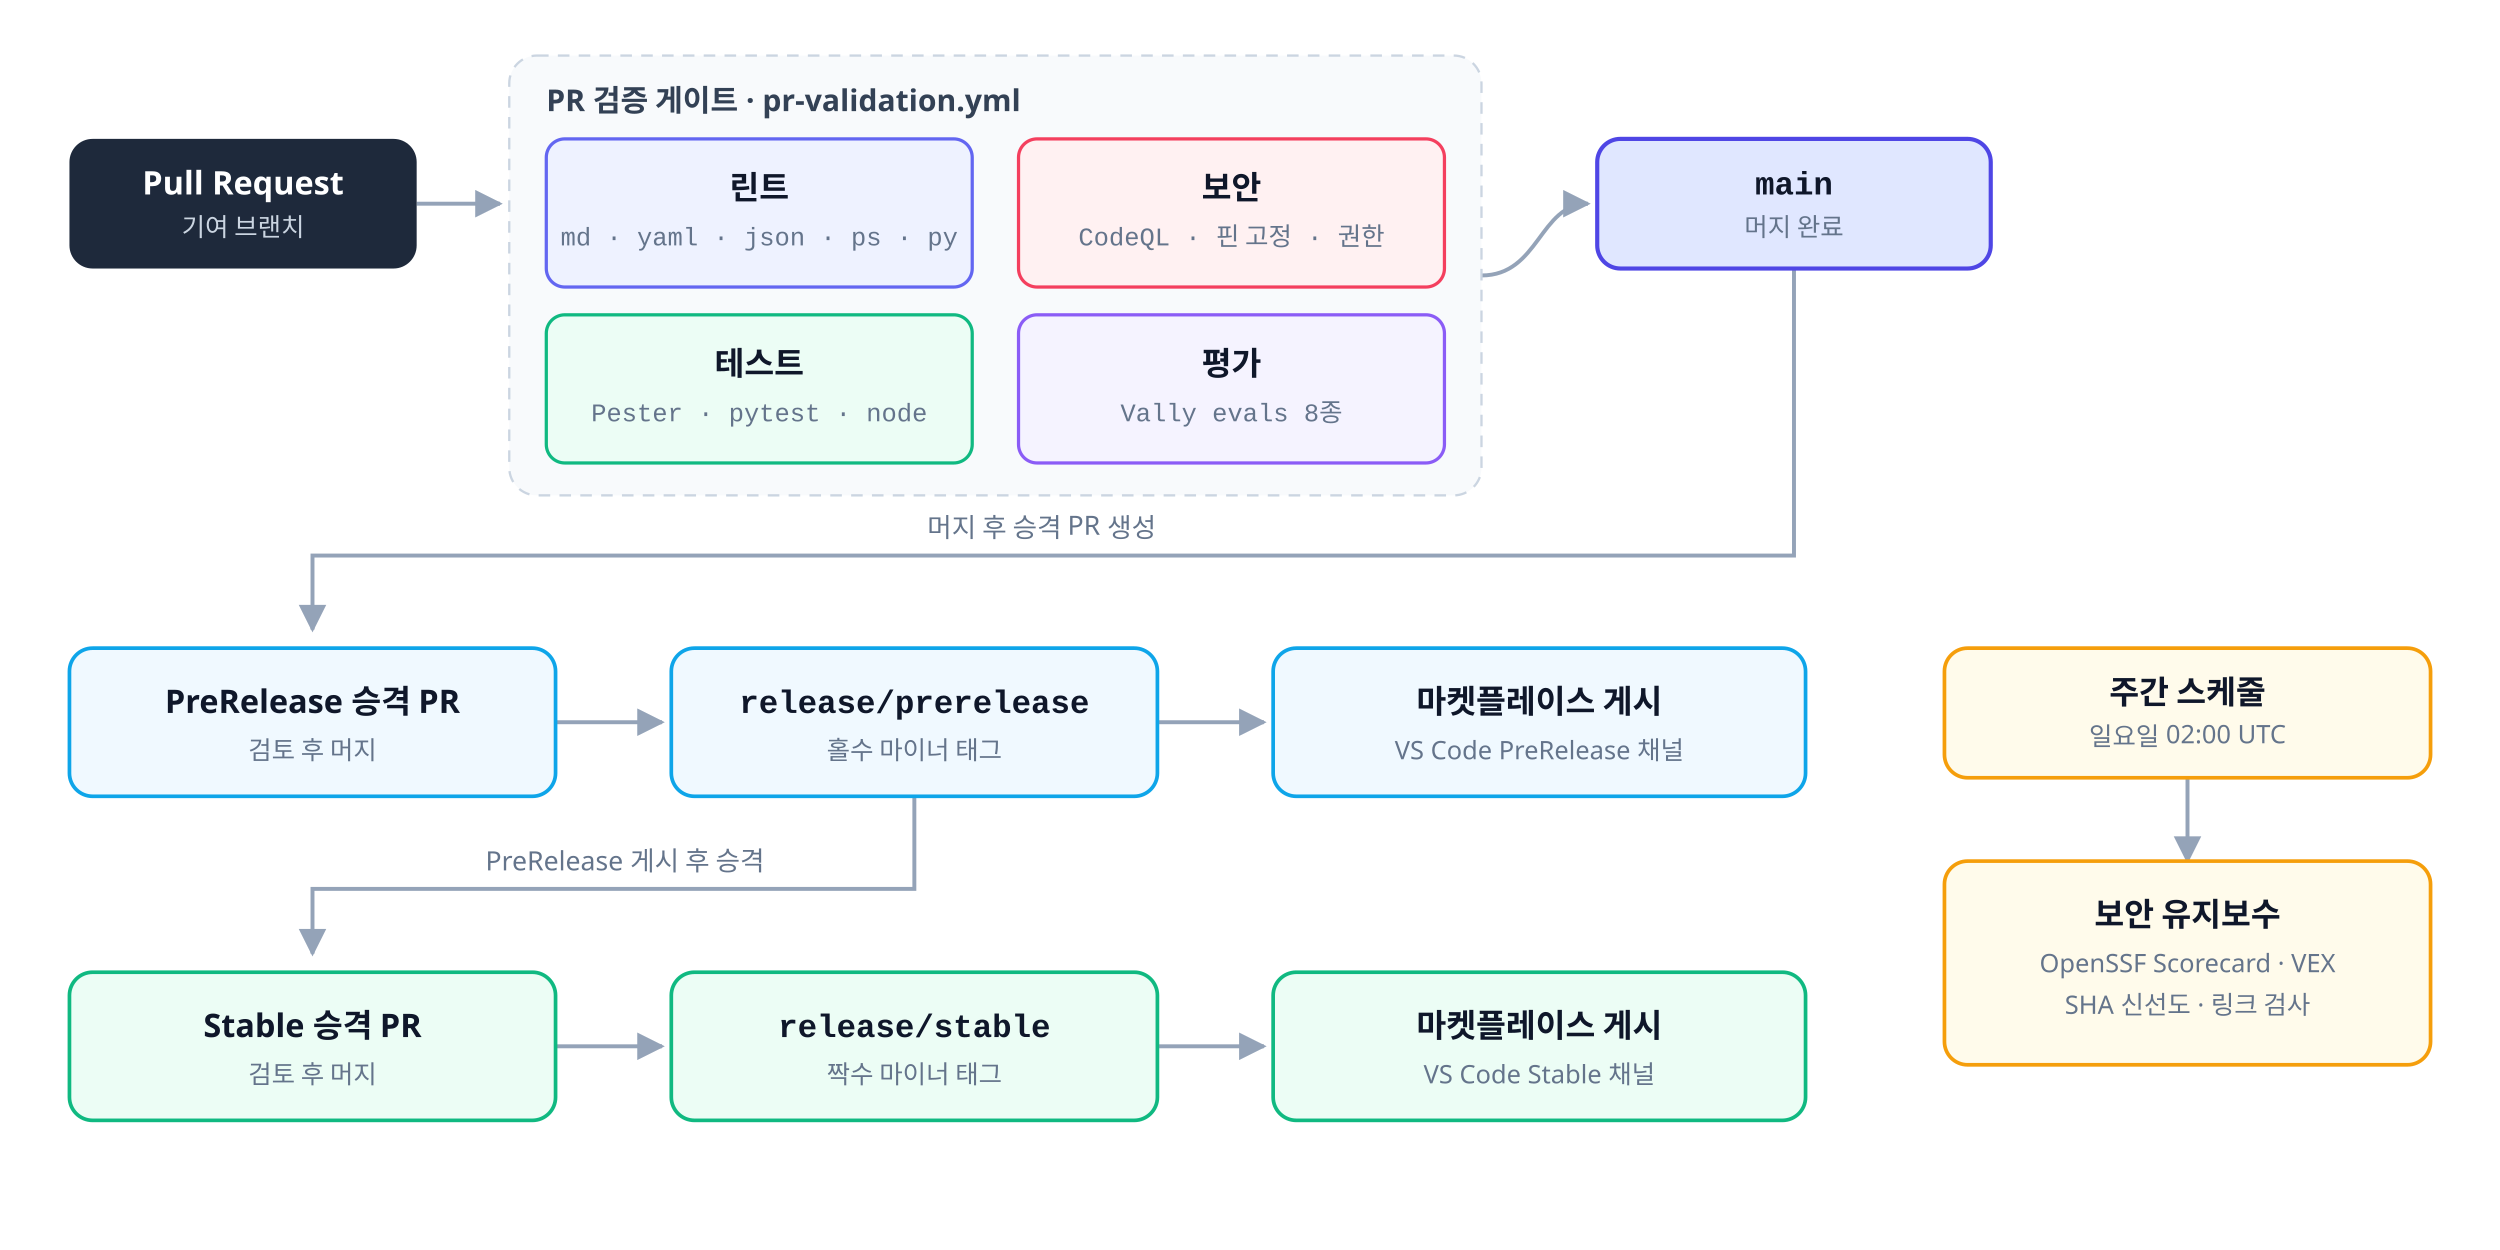
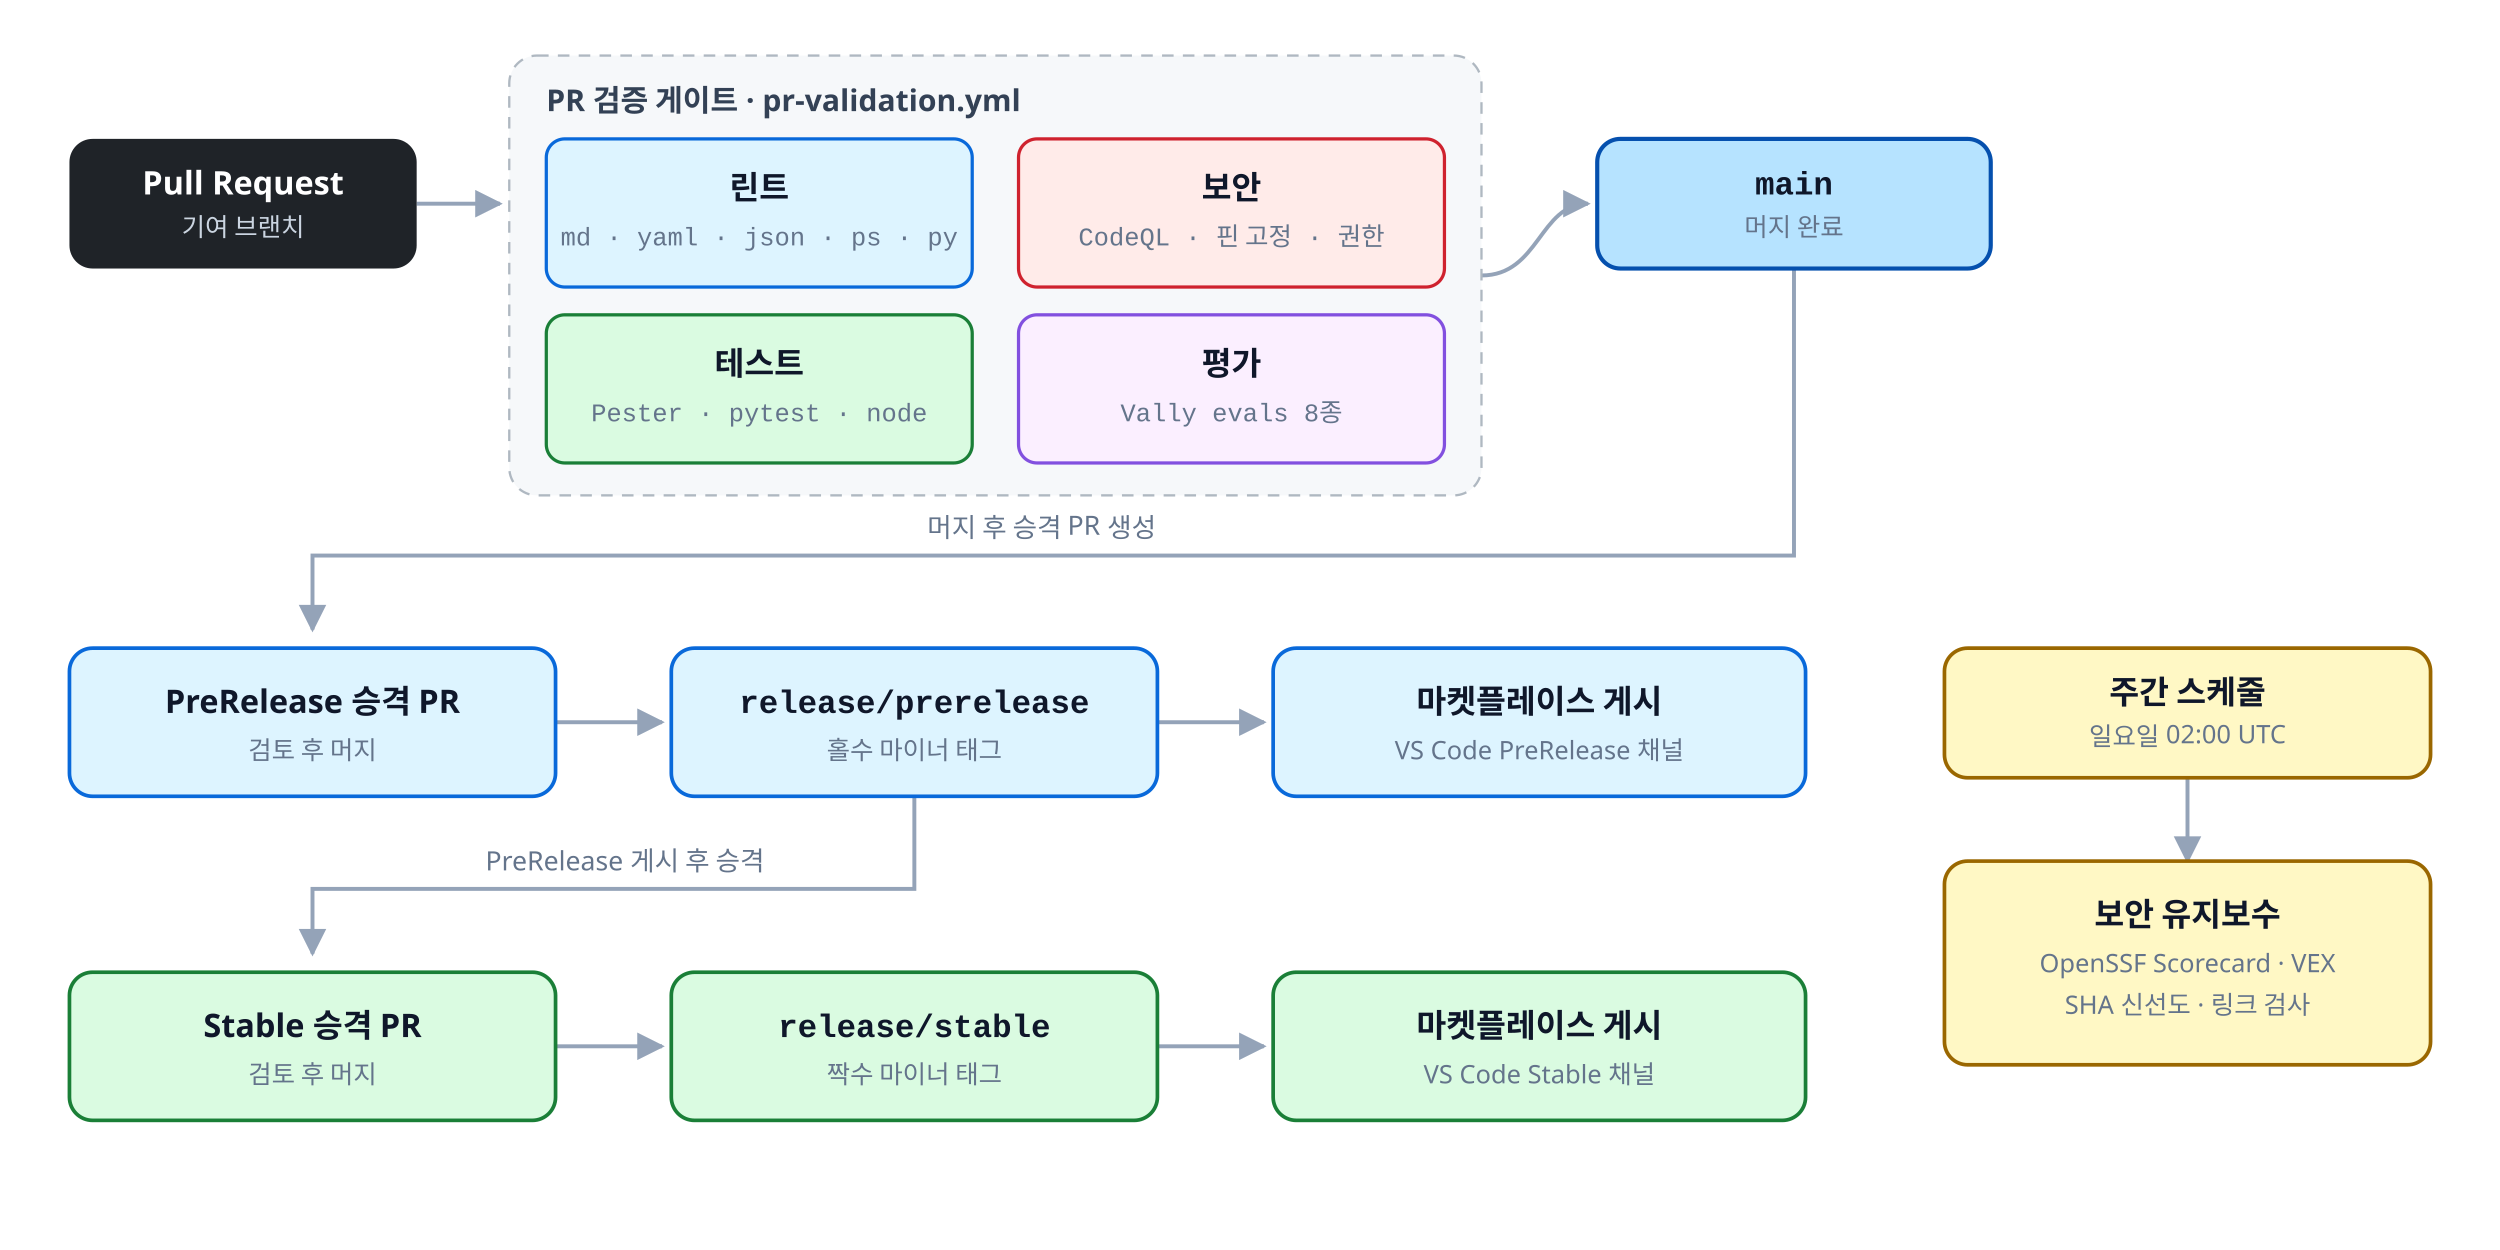
<svg xmlns="http://www.w3.org/2000/svg" viewBox="0 0 1080 540" width="1080" height="540" role="img" aria-labelledby="t d">
  <defs>
    <marker id="arrow" viewBox="0 0 10 10" refX="9" refY="5" markerWidth="7" markerHeight="7" orient="auto-start-reverse">
      <path d="M0 0 L10 5 L0 10 z" fill="#94a3b8" />
    </marker>
    <style>
      text { font-family: 'Segoe UI','Malgun Gothic','Apple SD Gothic Neo','Noto Sans KR',sans-serif; }
      .pt { font-size: 13px; font-weight: 700; fill: #334155; }
      .h { font-size: 14px; font-weight: 700; fill: #0f172a; }
      .hw { font-size: 14px; font-weight: 700; fill: #ffffff; }
      .s { font-size: 11px; fill: #64748b; }
      .sw { font-size: 11px; fill: #cbd5e1; }
      .e { font-size: 11.5px; fill: #64748b; }
      .mono { font-family: 'Cascadia Mono','Consolas','Courier New',monospace; }
      .ln { fill: none; stroke: #94a3b8; stroke-width: 1.7; marker-end: url(#arrow); }
+       /* GitHub Primer palette remap; CSS overrides presentation attributes. */
+       [fill="#eef2ff"], [fill="#f0f9ff"] { fill: #ddf4ff; }
+       [fill="#e0e7ff"] { fill: #b6e3ff; }
+       [fill="#ecfdf5"] { fill: #dafbe1; }
+       [fill="#fffbeb"], [fill="#fef9c3"] { fill: #fff8c5; }
+       [fill="#fff1f2"] { fill: #ffebe9; }
+       [fill="#f5f3ff"], [fill="#fdf2f8"] { fill: #fbefff; }
+       [fill="#f8fafc"] { fill: #f6f8fa; }
+       [fill="#4338ca"], [fill="#4f46e5"] { fill: #0969da; }
+       [fill="#1e293b"] { fill: #1f2328; }
+       [stroke="#6366f1"], [stroke="#0ea5e9"] { stroke: #0969da; }
+       [stroke="#4f46e5"] { stroke: #0550ae; }
+       [stroke="#10b981"] { stroke: #1a7f37; }
+       [stroke="#f59e0b"], [stroke="#eab308"] { stroke: #9a6700; }
+       [stroke="#f43f5e"] { stroke: #cf222e; }
+       [stroke="#8b5cf6"], [stroke="#ec4899"] { stroke: #8250df; }
+       [stroke="#94a3b8"], [stroke="#cbd5e1"] { stroke: #afb8c1; }
+       [stroke="#c7d2fe"], [stroke="#bae6fd"] { stroke: #b6e3ff; }
+       [stroke="#a7f3d0"] { stroke: #aceebb; }
+       [stroke="#fde68a"] { stroke: #f8e3a1; }
+       [stroke="#ddd6fe"] { stroke: #e0c5ff; }
    </style>
  </defs>
  <rect width="1080" height="540" fill="#ffffff" />
  <path class="ln" d="M180 88 L216 88" />
  <path class="ln" d="M640 119 C665 119 665 88 686 88" />
  <path class="ln" d="M775 116 L775 240 L135 240 L135 272" />
  <text class="e" x="450" y="232" text-anchor="middle">머지 후 승격 PR 생성</text>
  <path class="ln" d="M240 312 L286 312" />
  <path class="ln" d="M500 312 L546 312" />
  <path class="ln" d="M395 344 L395 384 L135 384 L135 412" />
  <text class="e" x="270" y="376" text-anchor="middle">PreRelease 게시 후 승격</text>
  <path class="ln" d="M240 452 L286 452" />
  <path class="ln" d="M500 452 L546 452" />
  <path class="ln" d="M945 336 L945 372" />
  <rect x="30" y="60" width="150" height="56" rx="10" fill="#1e293b" />
  <text class="hw" x="105" y="84" text-anchor="middle">Pull Request</text>
  <text class="sw" x="105" y="102" text-anchor="middle">기여 브랜치</text>
  <rect x="220" y="24" width="420" height="190" rx="12" fill="#f8fafc" stroke="#cbd5e1" stroke-dasharray="5 4" />
  <text class="pt" x="236" y="48">PR 검증 게이트 · pr-validation.yml</text>
  <rect x="236" y="60" width="184" height="64" rx="8" fill="#eef2ff" stroke="#6366f1" stroke-width="1.4" />
  <text class="h" x="328" y="86" text-anchor="middle">린트</text>
  <text class="s mono" x="328" y="106" text-anchor="middle">md · yaml · json · ps · py</text>
  <rect x="440" y="60" width="184" height="64" rx="8" fill="#fff1f2" stroke="#f43f5e" stroke-width="1.4" />
  <text class="h" x="532" y="86" text-anchor="middle">보안</text>
  <text class="s mono" x="532" y="106" text-anchor="middle">CodeQL · 핀 고정 · 권한</text>
  <rect x="236" y="136" width="184" height="64" rx="8" fill="#ecfdf5" stroke="#10b981" stroke-width="1.4" />
  <text class="h" x="328" y="162" text-anchor="middle">테스트</text>
  <text class="s mono" x="328" y="182" text-anchor="middle">Pester · pytest · node</text>
  <rect x="440" y="136" width="184" height="64" rx="8" fill="#f5f3ff" stroke="#8b5cf6" stroke-width="1.4" />
  <text class="h" x="532" y="162" text-anchor="middle">평가</text>
  <text class="s mono" x="532" y="182" text-anchor="middle">Vally evals 8종</text>
  <rect x="690" y="60" width="170" height="56" rx="10" fill="#e0e7ff" stroke="#4f46e5" stroke-width="1.8" />
  <text class="h mono" x="775" y="84" text-anchor="middle">main</text>
  <text class="s" x="775" y="102" text-anchor="middle">머지 완료</text>
  <rect x="30" y="280" width="210" height="64" rx="10" fill="#f0f9ff" stroke="#0ea5e9" stroke-width="1.6" />
  <text class="h" x="135" y="308" text-anchor="middle">PreRelease 승격 PR</text>
  <text class="s" x="135" y="328" text-anchor="middle">검토 후 머지</text>
  <rect x="290" y="280" width="210" height="64" rx="10" fill="#f0f9ff" stroke="#0ea5e9" stroke-width="1.6" />
  <text class="h mono" x="395" y="308" text-anchor="middle">release/prerelease</text>
  <text class="s" x="395" y="328" text-anchor="middle">홀수 마이너 태그</text>
  <rect x="550" y="280" width="230" height="64" rx="10" fill="#f0f9ff" stroke="#0ea5e9" stroke-width="1.6" />
  <text class="h" x="665" y="308" text-anchor="middle">마켓플레이스 게시</text>
  <text class="s" x="665" y="328" text-anchor="middle">VS Code PreRelease 채널</text>
  <rect x="30" y="420" width="210" height="64" rx="10" fill="#ecfdf5" stroke="#10b981" stroke-width="1.6" />
  <text class="h" x="135" y="448" text-anchor="middle">Stable 승격 PR</text>
  <text class="s" x="135" y="468" text-anchor="middle">검토 후 머지</text>
  <rect x="290" y="420" width="210" height="64" rx="10" fill="#ecfdf5" stroke="#10b981" stroke-width="1.6" />
  <text class="h mono" x="395" y="448" text-anchor="middle">release/stable</text>
  <text class="s" x="395" y="468" text-anchor="middle">짝수 마이너 태그</text>
  <rect x="550" y="420" width="230" height="64" rx="10" fill="#ecfdf5" stroke="#10b981" stroke-width="1.6" />
  <text class="h" x="665" y="448" text-anchor="middle">마켓플레이스 게시</text>
  <text class="s" x="665" y="468" text-anchor="middle">VS Code Stable 채널</text>
  <rect x="840" y="280" width="210" height="56" rx="10" fill="#fffbeb" stroke="#f59e0b" stroke-width="1.6" />
  <text class="h" x="945" y="304" text-anchor="middle">주간 스케줄</text>
  <text class="s" x="945" y="322" text-anchor="middle">일요일 02:00 UTC</text>
  <rect x="840" y="372" width="210" height="88" rx="10" fill="#fffbeb" stroke="#f59e0b" stroke-width="1.6" />
  <text class="h" x="945" y="400" text-anchor="middle">보안 유지보수</text>
  <text class="s" x="945" y="420" text-anchor="middle">OpenSSF Scorecard · VEX</text>
  <text class="s" x="945" y="438" text-anchor="middle">SHA 신선도 · 링크 검사</text>
</svg>
